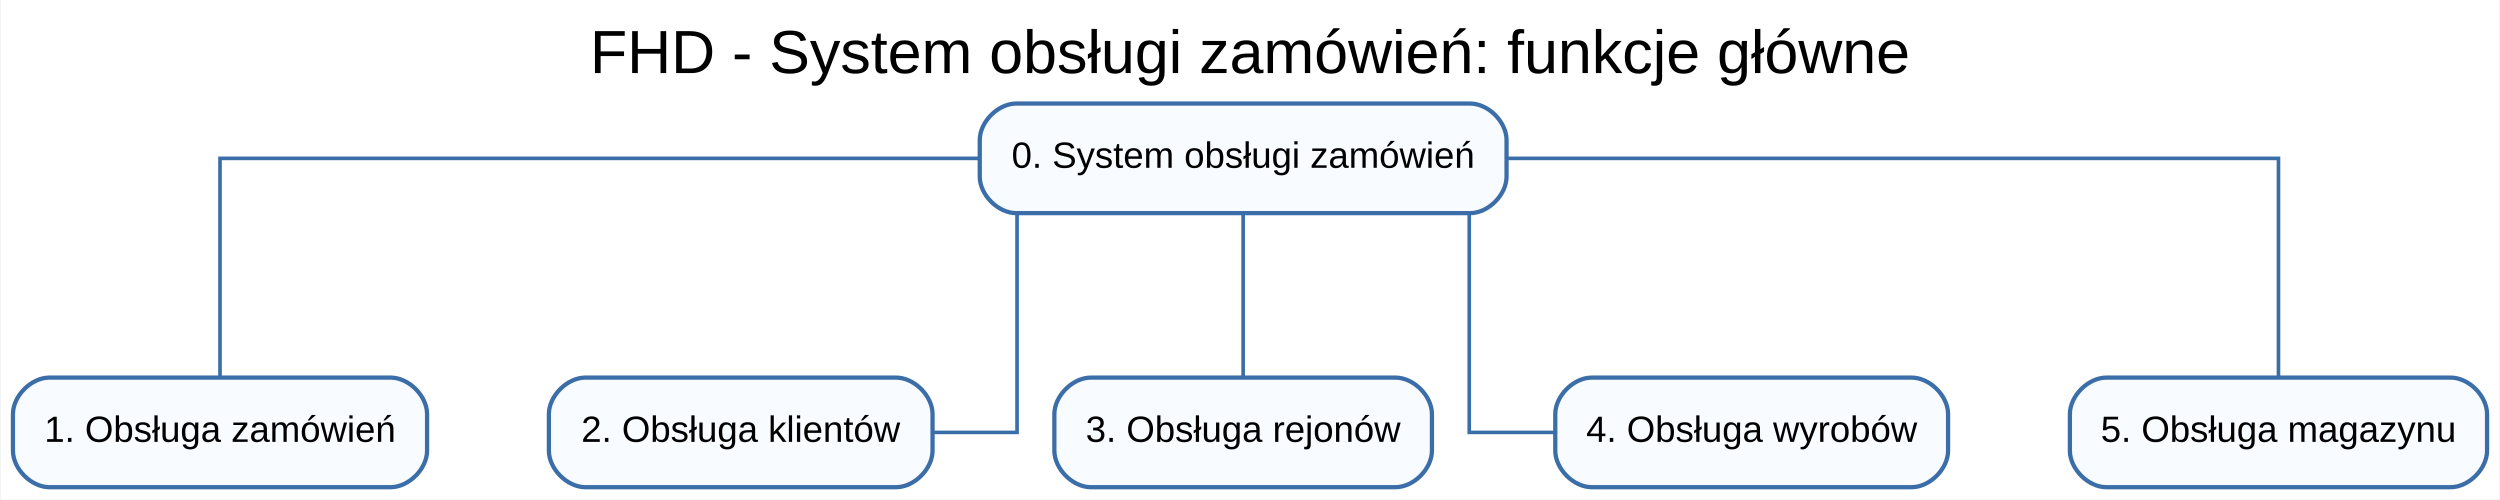
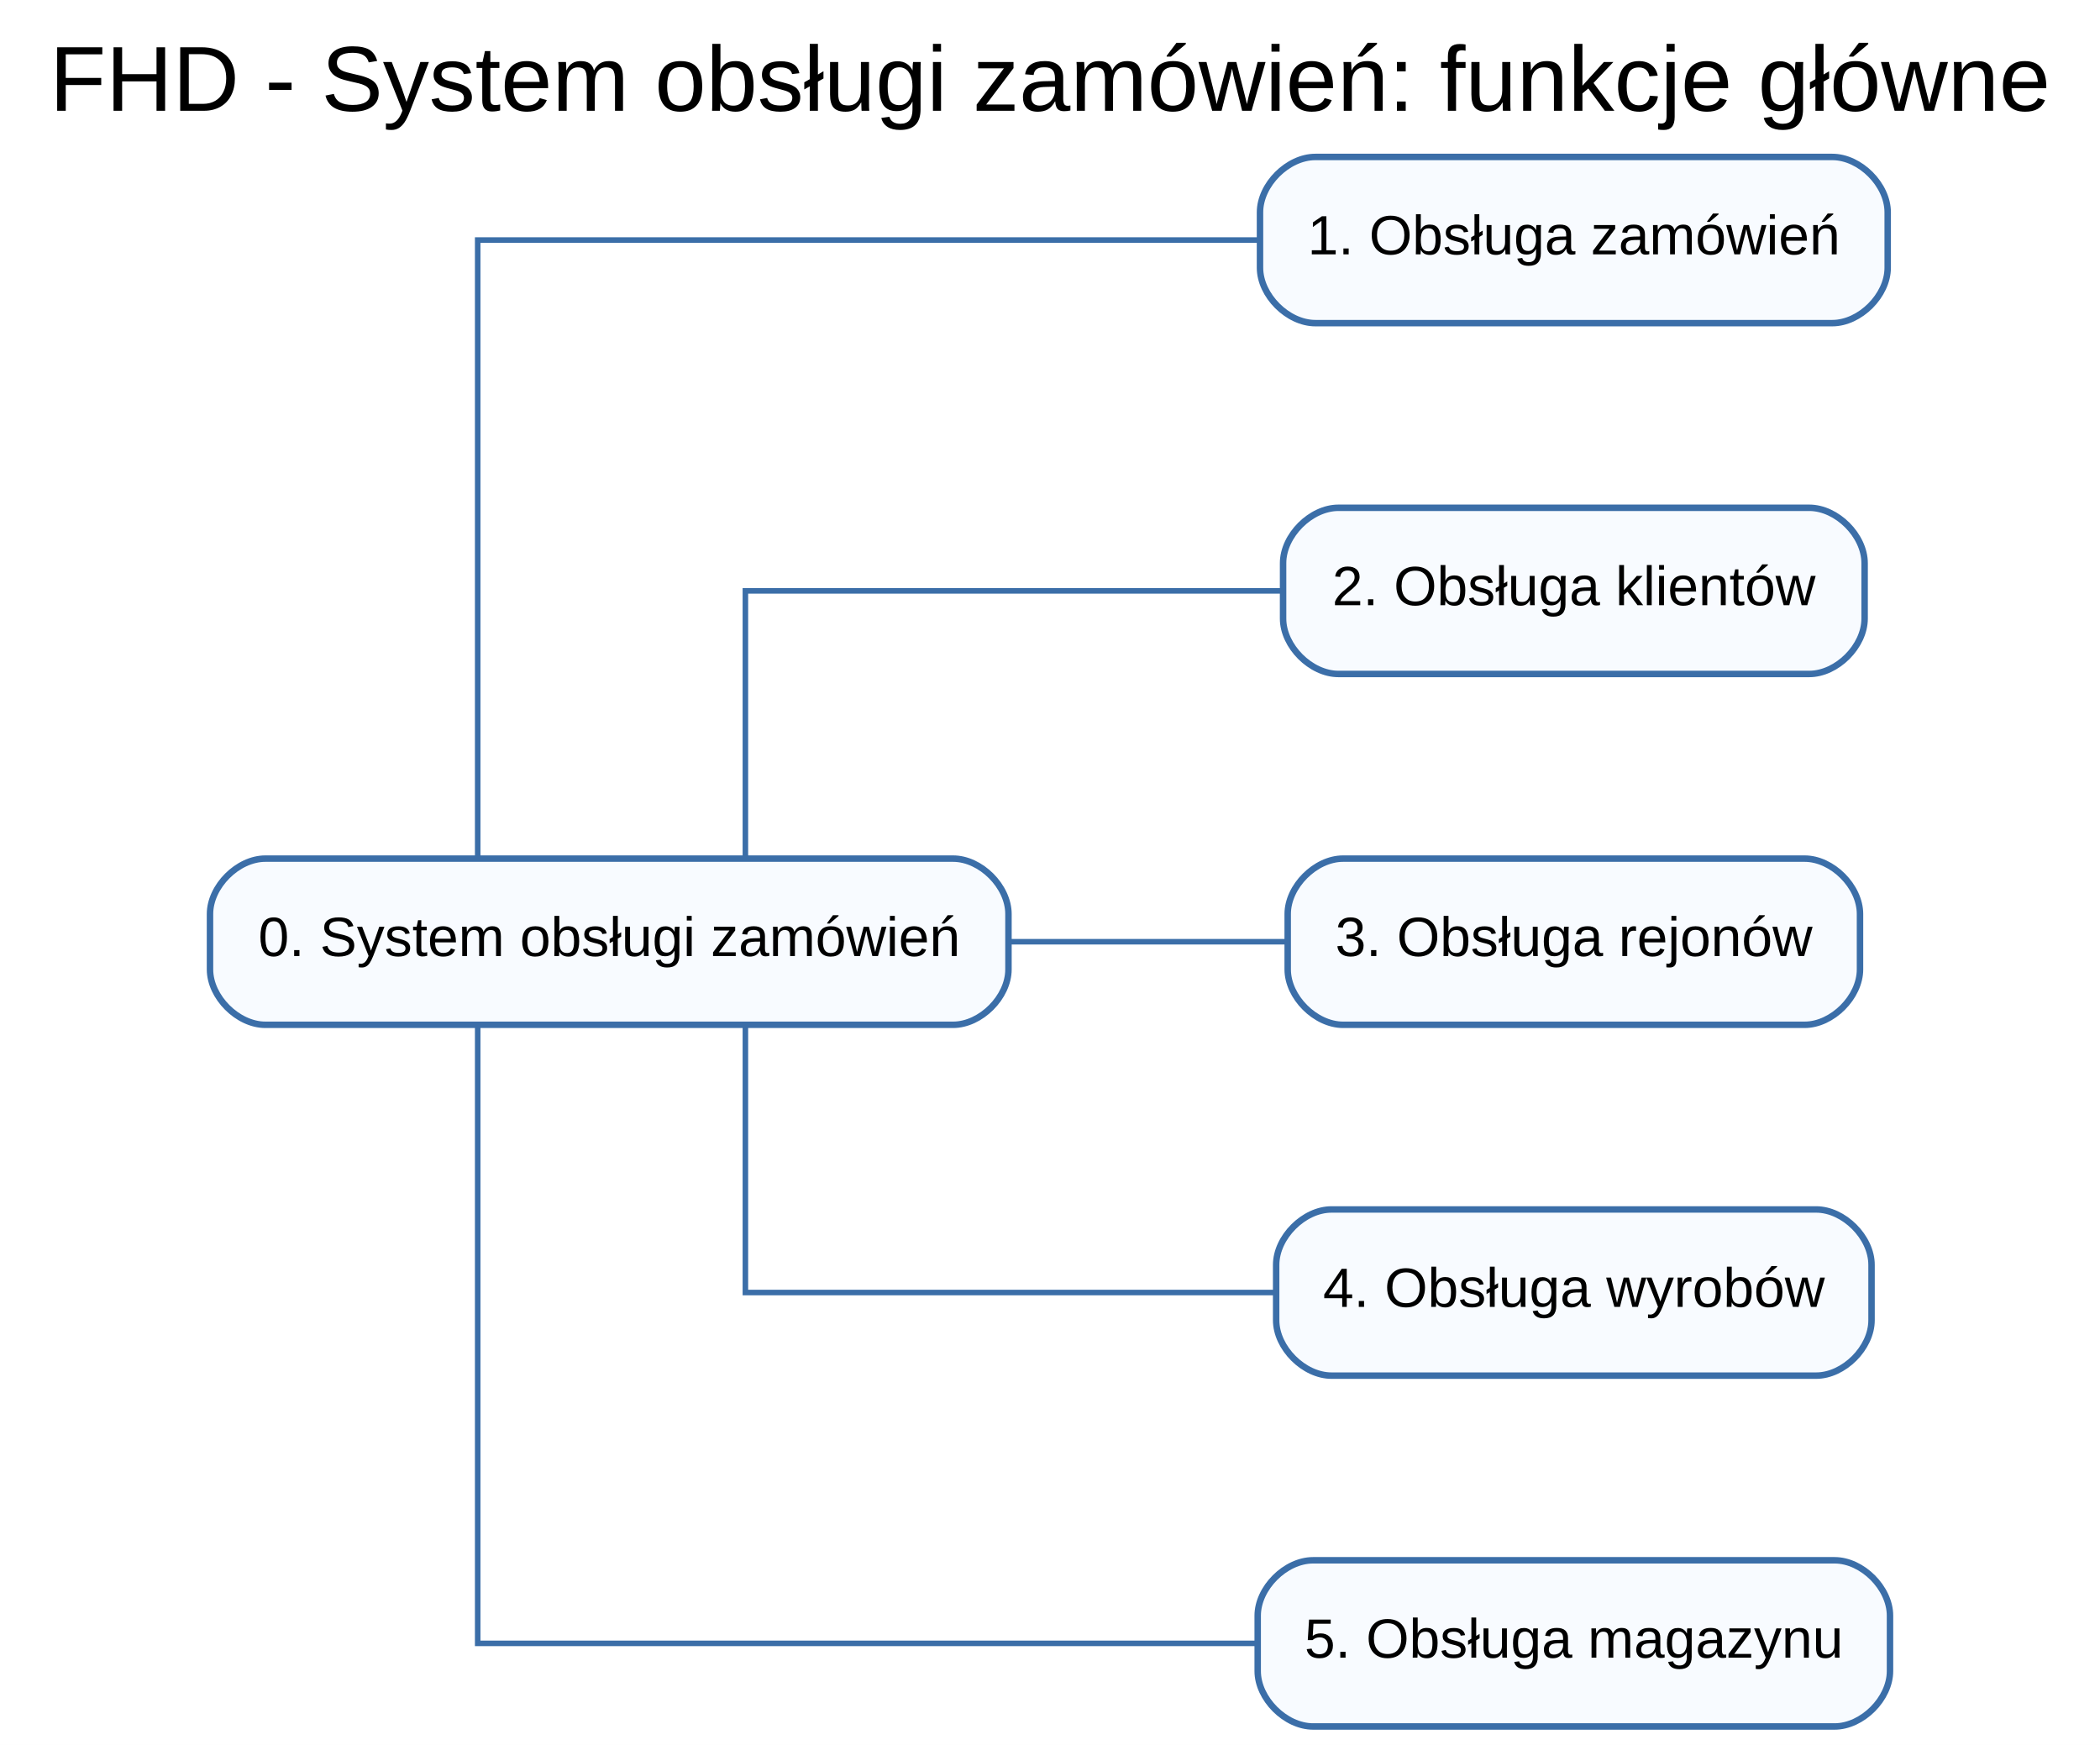
- <svg xmlns="http://www.w3.org/2000/svg" width="821pt" height="164pt" viewBox="0.00 0.00 820.50 164.00">
-   <g id="graph0" class="graph" transform="scale(1 1) rotate(0) translate(4 160)">
-     <polygon fill="white" stroke="transparent" points="-4,4 -4,-160 816.5,-160 816.5,4 -4,4" />
-     <text text-anchor="middle" x="406.25" y="-136" font-family="Arial" font-size="20.00">FHD - System obsługi zamówień: funkcje główne</text>
+ <svg xmlns="http://www.w3.org/2000/svg" width="455pt" height="378pt" viewBox="0.00 0.00 455.00 378.00">
+   <g id="graph0" class="graph" transform="scale(1 1) rotate(0) translate(4 374)">
+     <polygon fill="white" stroke="transparent" points="-4,4 -4,-374 451,-374 451,4 -4,4" />
+     <text text-anchor="middle" x="223.5" y="-350" font-family="Arial" font-size="20.00">FHD - System obsługi zamówień: funkcje główne</text>
    <g id="node1" class="node">
-       <path fill="#f8fbff" stroke="#3b6ea8" stroke-width="1.4" d="M478.5,-126C478.5,-126 329.5,-126 329.5,-126 323.5,-126 317.5,-120 317.5,-114 317.5,-114 317.5,-102 317.5,-102 317.5,-96 323.5,-90 329.5,-90 329.5,-90 478.5,-90 478.5,-90 484.5,-90 490.5,-96 490.5,-102 490.5,-102 490.5,-114 490.5,-114 490.5,-120 484.5,-126 478.5,-126" />
-       <text text-anchor="middle" x="404" y="-104.9" font-family="Arial" font-size="12.00">0. System obsługi zamówień</text>
+       <path fill="#f8fbff" stroke="#3b6ea8" stroke-width="1.4" d="M202.5,-188C202.5,-188 53.5,-188 53.5,-188 47.5,-188 41.5,-182 41.5,-176 41.5,-176 41.5,-164 41.5,-164 41.5,-158 47.5,-152 53.5,-152 53.5,-152 202.5,-152 202.5,-152 208.5,-152 214.5,-158 214.5,-164 214.5,-164 214.5,-176 214.5,-176 214.5,-182 208.5,-188 202.5,-188" />
+       <text text-anchor="middle" x="128" y="-166.9" font-family="Arial" font-size="12.00">0. System obsługi zamówień</text>
    </g>
    <g id="node2" class="node">
-       <path fill="#f8fbff" stroke="#3b6ea8" stroke-width="1.4" d="M124,-36C124,-36 12,-36 12,-36 6,-36 0,-30 0,-24 0,-24 0,-12 0,-12 0,-6 6,0 12,0 12,0 124,0 124,0 130,0 136,-6 136,-12 136,-12 136,-24 136,-24 136,-30 130,-36 124,-36" />
-       <text text-anchor="middle" x="68" y="-14.9" font-family="Arial" font-size="12.00">1. Obsługa zamówień</text>
+       <path fill="#f8fbff" stroke="#3b6ea8" stroke-width="1.4" d="M393,-340C393,-340 281,-340 281,-340 275,-340 269,-334 269,-328 269,-328 269,-316 269,-316 269,-310 275,-304 281,-304 281,-304 393,-304 393,-304 399,-304 405,-310 405,-316 405,-316 405,-328 405,-328 405,-334 399,-340 393,-340" />
+       <text text-anchor="middle" x="337" y="-318.9" font-family="Arial" font-size="12.00">1. Obsługa zamówień</text>
    </g>
    <g id="edge1" class="edge">
-       <path fill="none" stroke="#3b6ea8" stroke-width="1.2" d="M317.47,-108C217.92,-108 68,-108 68,-108 68,-108 68,-62.51 68,-36.21" />
+       <path fill="none" stroke="#3b6ea8" stroke-width="1.2" d="M99.5,-188.03C99.5,-228.3 99.5,-322 99.5,-322 99.5,-322 198.76,-322 268.94,-322" />
    </g>
    <g id="node3" class="node">
-       <path fill="#f8fbff" stroke="#3b6ea8" stroke-width="1.4" d="M290,-36C290,-36 188,-36 188,-36 182,-36 176,-30 176,-24 176,-24 176,-12 176,-12 176,-6 182,0 188,0 188,0 290,0 290,0 296,0 302,-6 302,-12 302,-12 302,-24 302,-24 302,-30 296,-36 290,-36" />
-       <text text-anchor="middle" x="239" y="-14.9" font-family="Arial" font-size="12.00">2. Obsługa klientów</text>
+       <path fill="#f8fbff" stroke="#3b6ea8" stroke-width="1.4" d="M388,-264C388,-264 286,-264 286,-264 280,-264 274,-258 274,-252 274,-252 274,-240 274,-240 274,-234 280,-228 286,-228 286,-228 388,-228 388,-228 394,-228 400,-234 400,-240 400,-240 400,-252 400,-252 400,-258 394,-264 388,-264" />
+       <text text-anchor="middle" x="337" y="-242.9" font-family="Arial" font-size="12.00">2. Obsługa klientów</text>
    </g>
    <g id="edge2" class="edge">
-       <path fill="none" stroke="#3b6ea8" stroke-width="1.2" d="M329.75,-89.79C329.75,-63.49 329.75,-18 329.75,-18 329.75,-18 317.51,-18 302.03,-18" />
+       <path fill="none" stroke="#3b6ea8" stroke-width="1.2" d="M157.5,-188.01C157.5,-210.49 157.5,-246 157.5,-246 157.5,-246 222.25,-246 273.97,-246" />
    </g>
    <g id="node4" class="node">
-       <path fill="#f8fbff" stroke="#3b6ea8" stroke-width="1.4" d="M454,-36C454,-36 354,-36 354,-36 348,-36 342,-30 342,-24 342,-24 342,-12 342,-12 342,-6 348,0 354,0 354,0 454,0 454,0 460,0 466,-6 466,-12 466,-12 466,-24 466,-24 466,-30 460,-36 454,-36" />
-       <text text-anchor="middle" x="404" y="-14.9" font-family="Arial" font-size="12.00">3. Obsługa rejonów</text>
+       <path fill="#f8fbff" stroke="#3b6ea8" stroke-width="1.4" d="M387,-188C387,-188 287,-188 287,-188 281,-188 275,-182 275,-176 275,-176 275,-164 275,-164 275,-158 281,-152 287,-152 287,-152 387,-152 387,-152 393,-152 399,-158 399,-164 399,-164 399,-176 399,-176 399,-182 393,-188 387,-188" />
+       <text text-anchor="middle" x="337" y="-166.9" font-family="Arial" font-size="12.00">3. Obsługa rejonów</text>
    </g>
    <g id="edge3" class="edge">
-       <path fill="none" stroke="#3b6ea8" stroke-width="1.2" d="M404,-89.79C404,-74.17 404,-51.79 404,-36.19" />
+       <path fill="none" stroke="#3b6ea8" stroke-width="1.2" d="M214.52,-170C234.73,-170 255.87,-170 274.79,-170" />
    </g>
    <g id="node5" class="node">
-       <path fill="#f8fbff" stroke="#3b6ea8" stroke-width="1.4" d="M623.5,-36C623.5,-36 518.5,-36 518.5,-36 512.5,-36 506.5,-30 506.5,-24 506.5,-24 506.5,-12 506.5,-12 506.5,-6 512.5,0 518.5,0 518.5,0 623.5,0 623.5,0 629.5,0 635.5,-6 635.5,-12 635.5,-12 635.5,-24 635.5,-24 635.5,-30 629.5,-36 623.5,-36" />
-       <text text-anchor="middle" x="571" y="-14.9" font-family="Arial" font-size="12.00">4. Obsługa wyrobów</text>
+       <path fill="#f8fbff" stroke="#3b6ea8" stroke-width="1.4" d="M389.5,-112C389.5,-112 284.5,-112 284.5,-112 278.5,-112 272.5,-106 272.5,-100 272.5,-100 272.5,-88 272.5,-88 272.5,-82 278.5,-76 284.5,-76 284.5,-76 389.5,-76 389.5,-76 395.5,-76 401.5,-82 401.5,-88 401.5,-88 401.5,-100 401.5,-100 401.5,-106 395.5,-112 389.5,-112" />
+       <text text-anchor="middle" x="337" y="-90.9" font-family="Arial" font-size="12.00">4. Obsługa wyrobów</text>
    </g>
    <g id="edge4" class="edge">
-       <path fill="none" stroke="#3b6ea8" stroke-width="1.2" d="M478.25,-89.79C478.25,-63.49 478.25,-18 478.25,-18 478.25,-18 490.62,-18 506.33,-18" />
+       <path fill="none" stroke="#3b6ea8" stroke-width="1.2" d="M157.5,-151.99C157.5,-129.51 157.5,-94 157.5,-94 157.5,-94 220.99,-94 272.45,-94" />
    </g>
    <g id="node6" class="node">
-       <path fill="#f8fbff" stroke="#3b6ea8" stroke-width="1.4" d="M800.5,-36C800.5,-36 687.5,-36 687.5,-36 681.5,-36 675.5,-30 675.5,-24 675.5,-24 675.5,-12 675.5,-12 675.5,-6 681.5,0 687.5,0 687.5,0 800.5,0 800.5,0 806.5,0 812.5,-6 812.5,-12 812.5,-12 812.5,-24 812.5,-24 812.5,-30 806.5,-36 800.5,-36" />
-       <text text-anchor="middle" x="744" y="-14.9" font-family="Arial" font-size="12.00">5. Obsługa magazynu</text>
+       <path fill="#f8fbff" stroke="#3b6ea8" stroke-width="1.4" d="M393.5,-36C393.5,-36 280.5,-36 280.5,-36 274.5,-36 268.5,-30 268.5,-24 268.5,-24 268.5,-12 268.5,-12 268.5,-6 274.5,0 280.5,0 280.5,0 393.5,0 393.5,0 399.5,0 405.5,-6 405.5,-12 405.5,-12 405.5,-24 405.5,-24 405.5,-30 399.5,-36 393.5,-36" />
+       <text text-anchor="middle" x="337" y="-14.9" font-family="Arial" font-size="12.00">5. Obsługa magazynu</text>
    </g>
    <g id="edge5" class="edge">
-       <path fill="none" stroke="#3b6ea8" stroke-width="1.2" d="M490.68,-108C591.41,-108 744,-108 744,-108 744,-108 744,-62.51 744,-36.21" />
+       <path fill="none" stroke="#3b6ea8" stroke-width="1.2" d="M99.5,-151.97C99.5,-111.7 99.5,-18 99.5,-18 99.5,-18 198.16,-18 268.31,-18" />
    </g>
  </g>
</svg>
